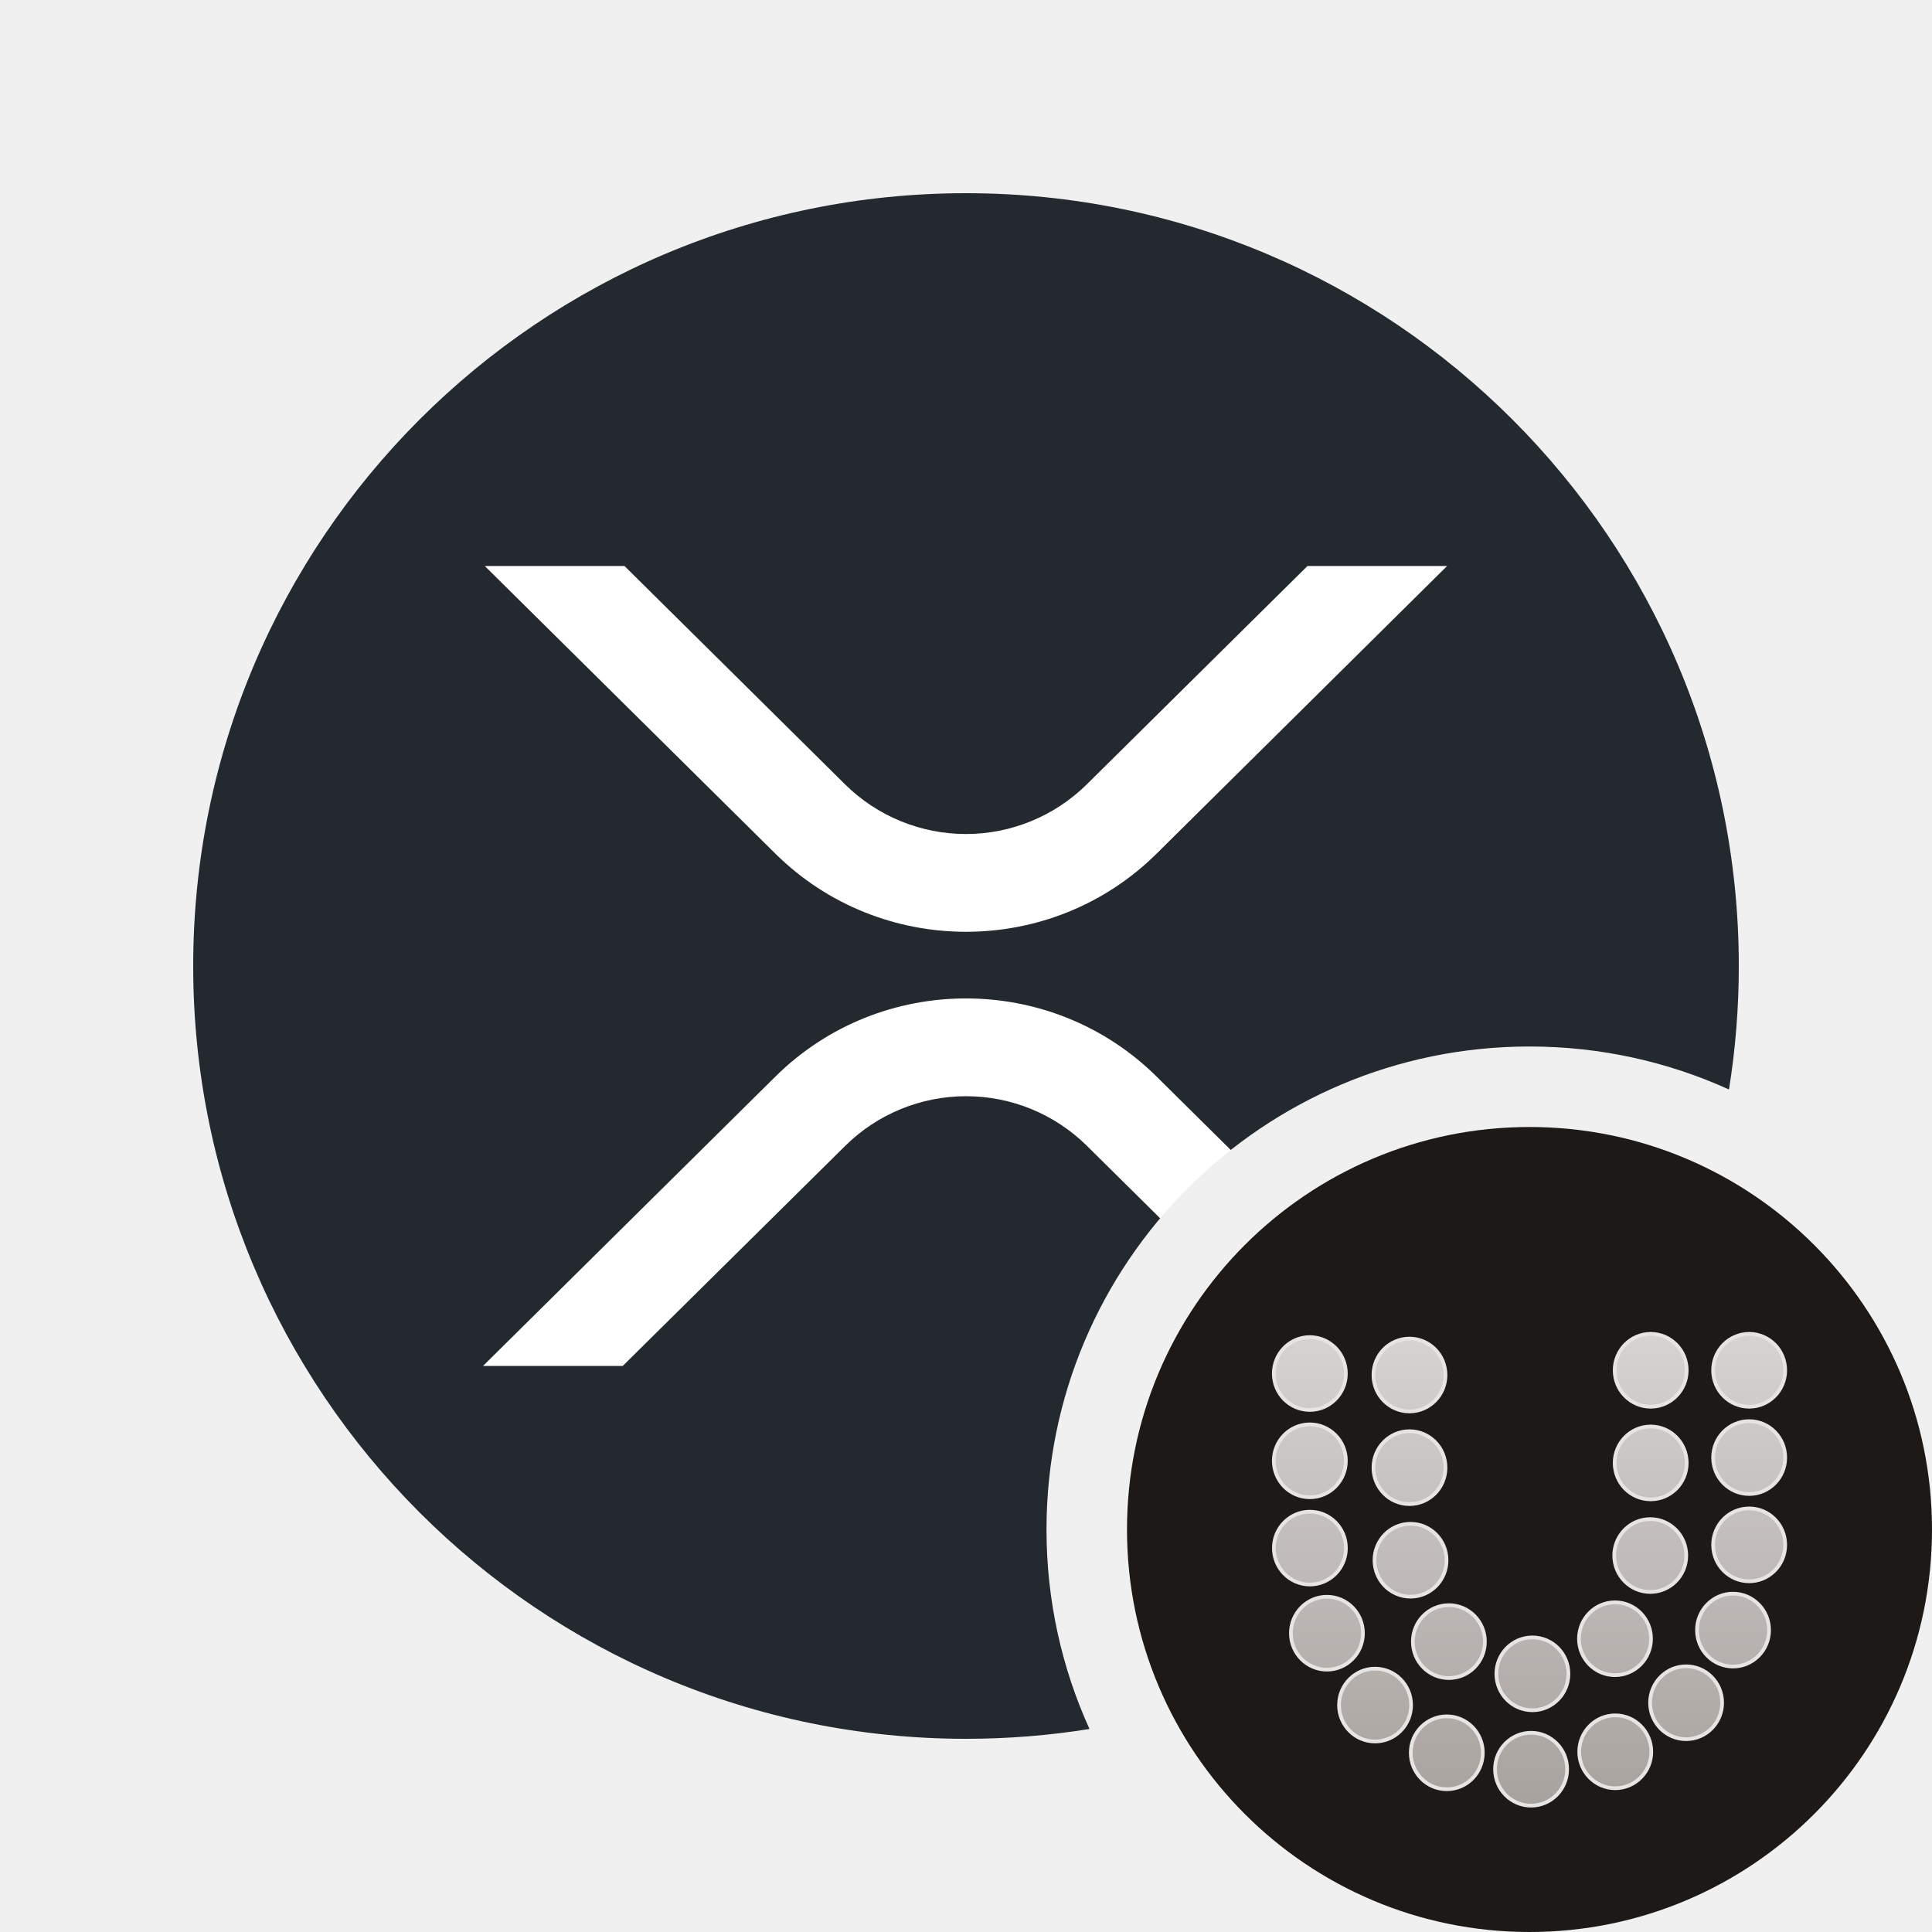
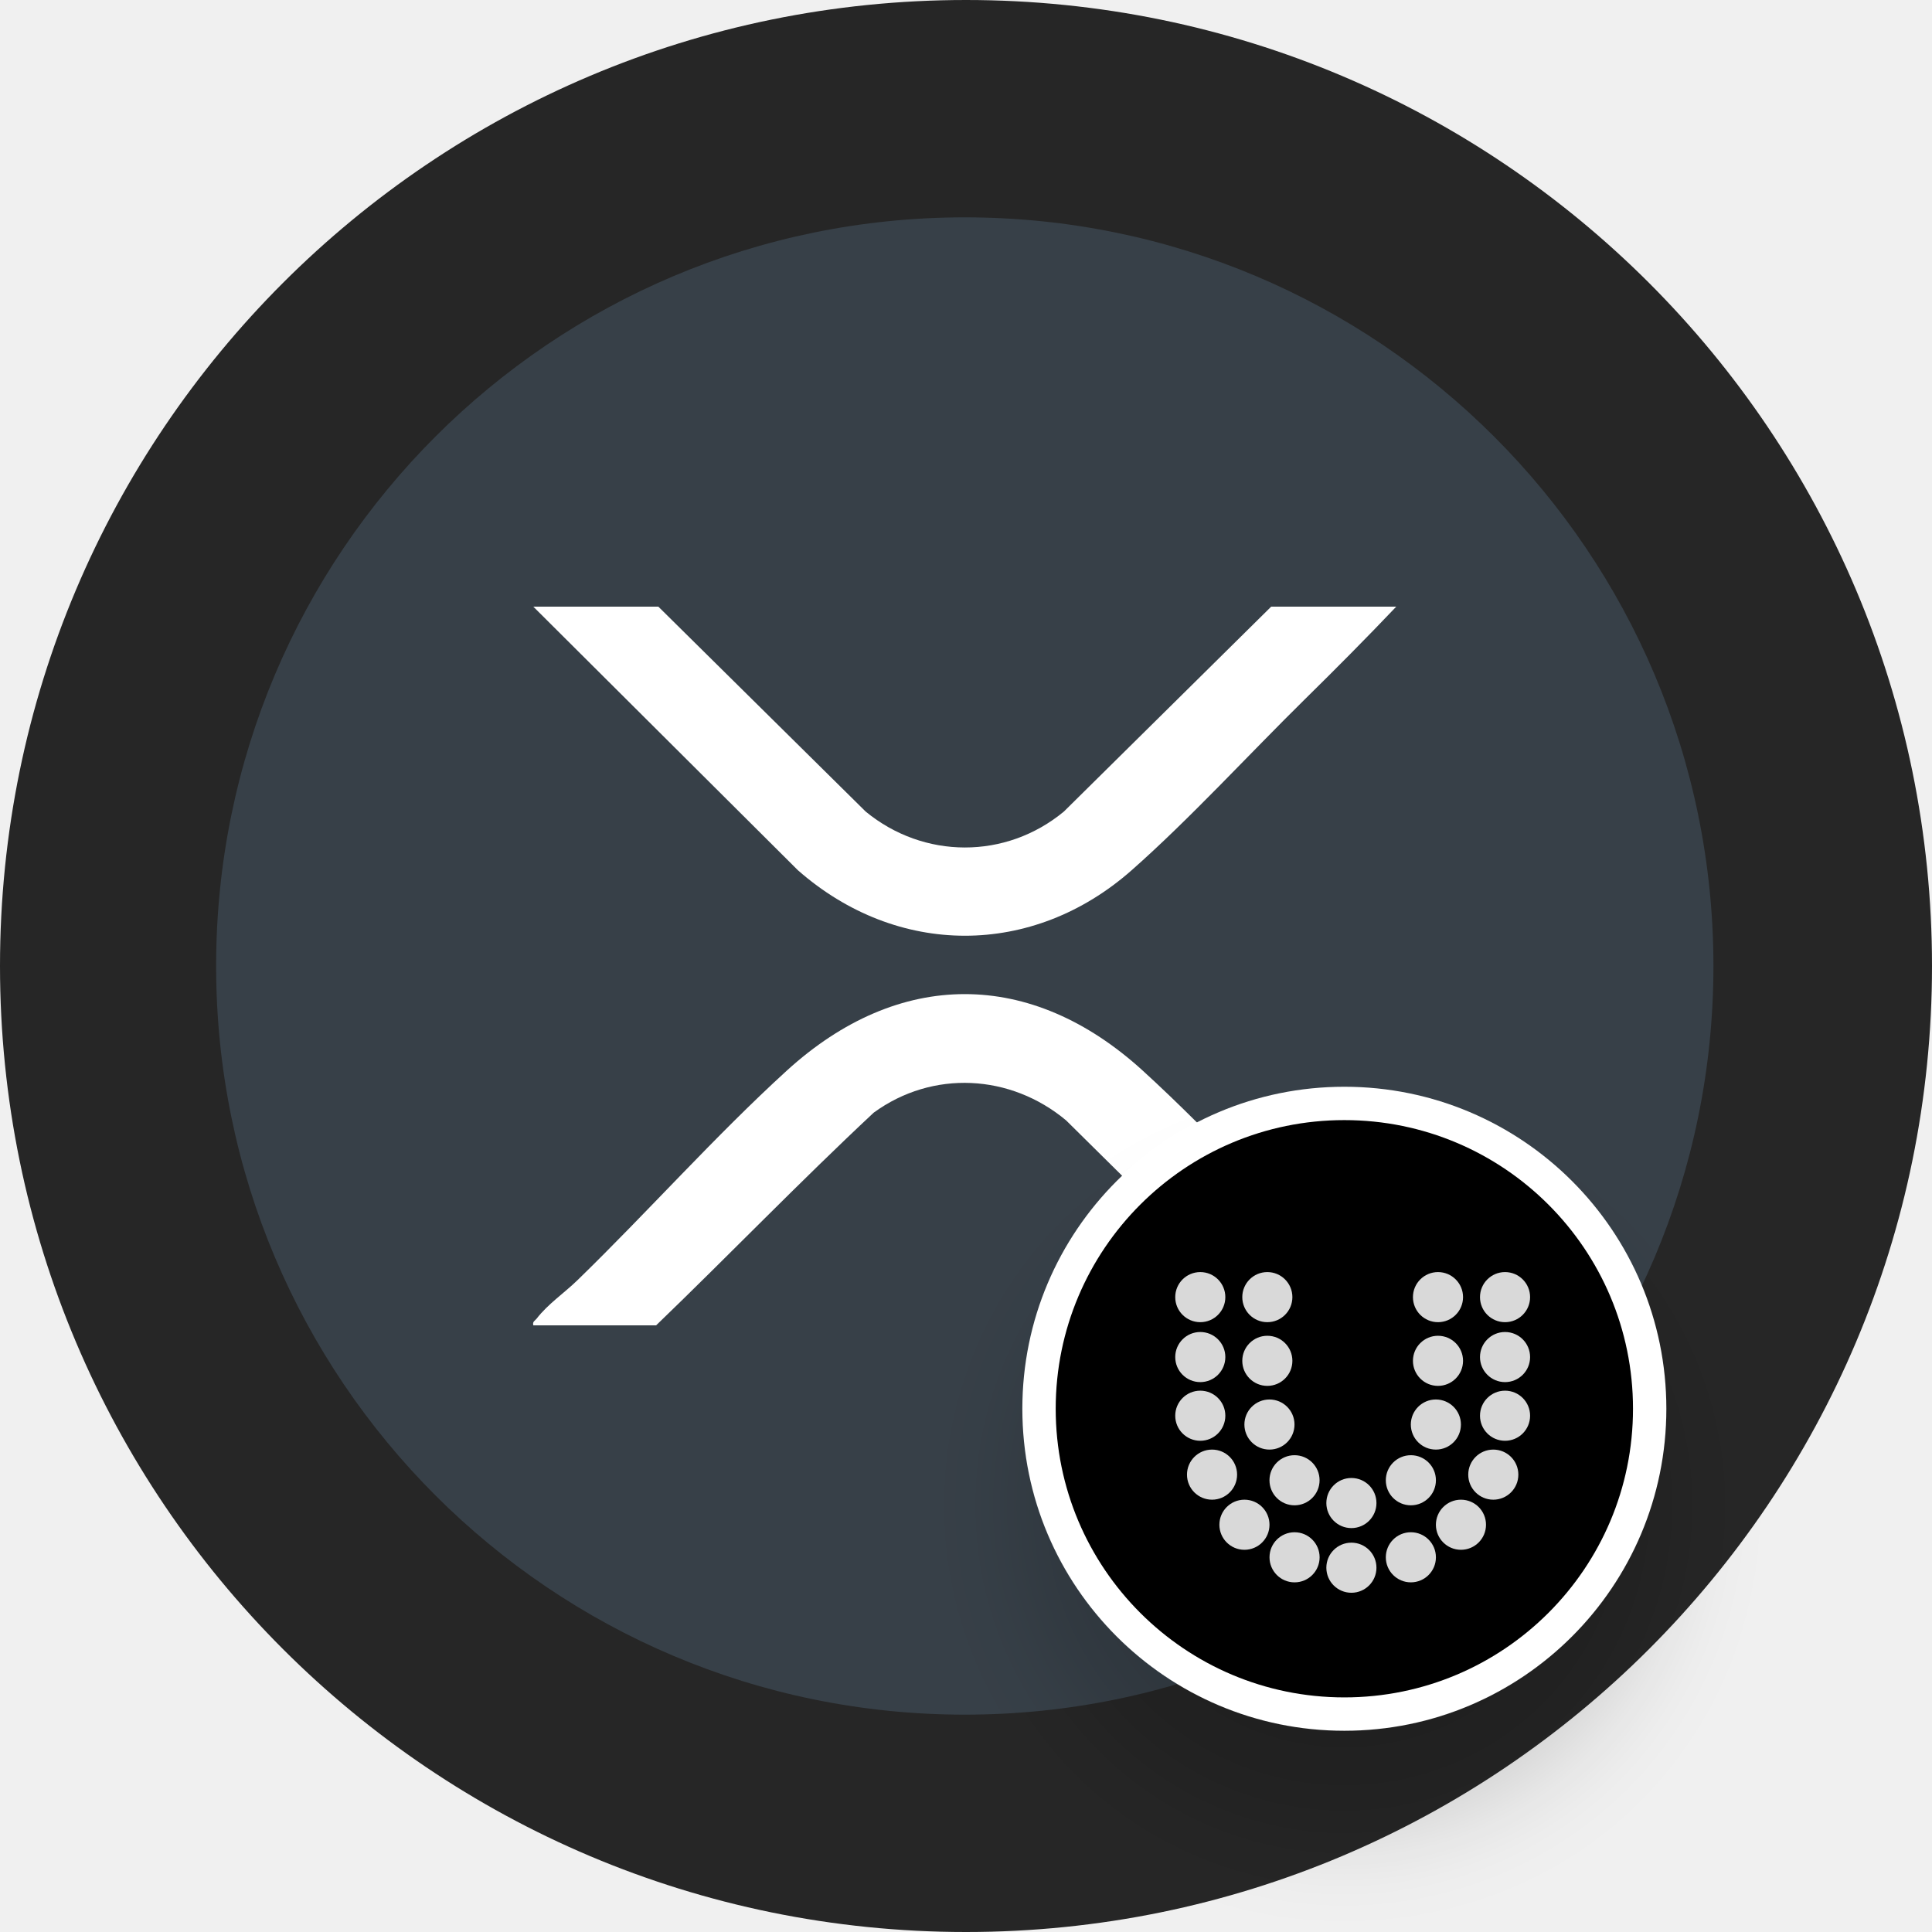
- <svg xmlns="http://www.w3.org/2000/svg" width="48" height="48" viewBox="0 0 48 48" fill="none">
-   <g clip-path="url(#clip0_3211_3455)">
-     <mask id="mask0_3211_3455" style="mask-type:alpha" maskUnits="userSpaceOnUse" x="4" y="4" width="40" height="40">
-       <path fill-rule="evenodd" clip-rule="evenodd" d="M24 4.8C13.396 4.8 4.8 13.396 4.8 24C4.8 34.604 13.396 43.2 24 43.2C25.044 43.2 26.069 43.117 27.068 42.956C26.382 41.445 26 39.767 26 38C26 31.373 31.373 26 38 26C39.767 26 41.446 26.382 42.956 27.068C43.117 26.069 43.2 25.044 43.2 24C43.2 13.396 34.604 4.8 24 4.8Z" fill="#D9D9D9" style="fill:#D9D9D9;fill:color(display-p3 0.851 0.851 0.851);fill-opacity:1;" />
-     </mask>
-     <g mask="url(#mask0_3211_3455)">
-       <rect width="38.4" height="38.4" transform="translate(4.80005 4.79999)" fill="#23292F" style="fill:#23292F;fill:color(display-p3 0.137 0.161 0.184);fill-opacity:1;" />
-       <path d="M4.8 24C4.8 13.396 13.396 4.8 24 4.8C34.604 4.8 43.2 13.396 43.2 24C43.2 34.604 34.604 43.2 24 43.2C13.396 43.2 4.8 34.604 4.8 24Z" fill="#23292F" style="fill:#23292F;fill:color(display-p3 0.137 0.161 0.184);fill-opacity:1;" />
-       <path d="M32.484 14.062H35.953L28.734 21.21C26.12 23.797 21.882 23.797 19.265 21.21L12.044 14.062H15.515L21 19.492C21.799 20.279 22.876 20.721 23.998 20.721C25.12 20.721 26.197 20.279 26.996 19.492L32.484 14.062Z" fill="white" style="fill:white;fill-opacity:1;" />
-       <path d="M15.471 33.937H12L19.266 26.746C21.88 24.159 26.118 24.159 28.734 26.746L36 33.937H32.531L27 28.464C26.201 27.676 25.124 27.235 24.002 27.235C22.88 27.235 21.803 27.676 21.004 28.464L15.471 33.937Z" fill="white" style="fill:white;fill-opacity:1;" />
+ <svg xmlns="http://www.w3.org/2000/svg" width="240" height="240" viewBox="0 0 240 240" fill="none">
+   <g clip-path="url(#clip0_6308_4204)">
+     <circle cx="120" cy="120" r="120" fill="#262626" />
+     <circle cx="119.848" cy="120" r="93" fill="#374048" />
+     <path d="M173.451 164.642H158.196L132.437 139.179C125.534 133.41 115.856 132.885 108.539 138.215C99.343 146.805 90.579 155.9 81.504 164.642H66.249C66.129 164.154 66.451 164.081 66.667 163.801C68.044 162.004 70.11 160.61 71.714 159.051C80.421 150.593 88.818 141.134 97.728 133.006C111.637 120.32 128.058 120.32 141.966 133.006C150.876 141.134 159.276 150.593 167.981 159.051C169.584 160.607 171.653 162.004 173.027 163.801C173.243 164.084 173.568 164.154 173.445 164.642H173.451Z" fill="white" />
+     <path d="M173.448 75.358C169.747 79.252 165.948 83.074 162.118 86.842C155.188 93.66 147.744 101.785 140.567 108.113C128.268 118.96 111.452 118.937 99.127 108.113L66.247 75.358H81.781L107.541 100.82C114.757 106.744 124.94 106.784 132.154 100.82L157.913 75.358H173.448Z" fill="white" />
+     <g filter="url(#filter0_d_6308_4204)">
+       <circle cx="167" cy="175" r="40" fill="white" />
+       <circle cx="167" cy="175" r="35.857" fill="black" />
+       <circle cx="149.104" cy="161.134" r="3.112" fill="#D9D9D9" />
+       <circle cx="157.433" cy="161.134" r="3.112" fill="#D9D9D9" />
+       <circle cx="149.104" cy="168.579" r="3.112" fill="#D9D9D9" />
+       <circle cx="157.433" cy="169.047" r="3.112" fill="#D9D9D9" />
+       <circle cx="149.104" cy="175.867" r="3.112" fill="#D9D9D9" />
+       <circle cx="150.564" cy="183.185" r="3.112" fill="#D9D9D9" />
+       <circle cx="157.696" cy="176.961" r="3.112" fill="#D9D9D9" />
+       <circle cx="160.811" cy="183.883" r="3.112" fill="#D9D9D9" />
+       <circle cx="154.589" cy="189.409" r="3.112" fill="#D9D9D9" />
+       <circle cx="3.112" cy="3.112" r="3.112" transform="matrix(-1 0 0 1 190.074 158.022)" fill="#D9D9D9" />
+       <circle cx="3.112" cy="3.112" r="3.112" transform="matrix(-1 0 0 1 181.745 158.022)" fill="#D9D9D9" />
+       <circle cx="3.112" cy="3.112" r="3.112" transform="matrix(-1 0 0 1 190.074 165.467)" fill="#D9D9D9" />
+       <circle cx="3.112" cy="3.112" r="3.112" transform="matrix(-1 0 0 1 181.745 165.935)" fill="#D9D9D9" />
+       <circle cx="3.112" cy="3.112" r="3.112" transform="matrix(-1 0 0 1 190.074 172.755)" fill="#D9D9D9" />
+       <circle cx="3.112" cy="3.112" r="3.112" transform="matrix(-1 0 0 1 188.615 180.073)" fill="#D9D9D9" />
+       <circle cx="3.112" cy="3.112" r="3.112" transform="matrix(-1 0 0 1 181.482 173.849)" fill="#D9D9D9" />
+       <circle cx="3.112" cy="3.112" r="3.112" transform="matrix(-1 0 0 1 178.375 180.771)" fill="#D9D9D9" />
+       <circle cx="3.112" cy="3.112" r="3.112" transform="matrix(-1 0 0 1 184.597 186.297)" fill="#D9D9D9" />
+       <circle cx="3.112" cy="3.112" r="3.112" transform="matrix(-1 0 0 1 178.375 190.341)" fill="#D9D9D9" />
+       <circle cx="3.112" cy="3.112" r="3.112" transform="matrix(-1 0 0 1 163.927 190.342)" fill="#D9D9D9" />
+       <circle cx="167.876" cy="194.747" r="3.112" fill="#D9D9D9" />
+       <circle cx="167.876" cy="186.713" r="3.112" fill="#D9D9D9" />
    </g>
-     <rect x="28" y="28" width="20" height="20" rx="10" fill="#1C1917" style="fill:#1C1917;fill:color(display-p3 0.11 0.098 0.09);fill-opacity:1;" />
-     <path d="M44.353 34.045C44.353 34.545 43.952 34.95 43.458 34.95C42.964 34.95 42.562 34.545 42.562 34.045C42.562 33.544 42.964 33.139 43.458 33.139C43.952 33.139 44.353 33.544 44.353 34.045ZM33.438 34.125C33.438 34.626 33.036 35.03 32.542 35.03C32.048 35.03 31.647 34.626 31.647 34.125C31.647 33.625 32.048 33.22 32.542 33.22C33.036 33.22 33.438 33.625 33.438 34.125ZM33.438 36.293C33.438 36.794 33.036 37.199 32.542 37.199C32.048 37.199 31.647 36.794 31.647 36.293C31.647 35.793 32.048 35.388 32.542 35.388C33.036 35.388 33.438 35.793 33.438 36.293ZM33.439 38.462C33.439 38.962 33.038 39.367 32.544 39.367C32.05 39.367 31.649 38.962 31.649 38.462C31.649 37.961 32.05 37.557 32.544 37.557C33.038 37.557 33.439 37.961 33.439 38.462ZM33.862 40.577C33.862 41.077 33.461 41.482 32.967 41.482C32.473 41.482 32.072 41.077 32.072 40.577C32.072 40.076 32.473 39.671 32.967 39.671C33.461 39.671 33.862 40.076 33.862 40.577ZM35.058 42.362C35.058 42.863 34.657 43.267 34.163 43.267C33.669 43.267 33.268 42.863 33.268 42.362C33.268 41.862 33.669 41.457 34.163 41.457C34.657 41.457 35.058 41.862 35.058 42.362ZM36.84 43.547C36.84 44.048 36.439 44.453 35.945 44.453C35.451 44.453 35.05 44.048 35.05 43.547C35.05 43.047 35.451 42.642 35.945 42.642C36.439 42.642 36.84 43.047 36.84 43.547ZM38.935 43.955C38.935 44.456 38.533 44.861 38.039 44.861C37.546 44.861 37.144 44.456 37.144 43.955C37.144 43.455 37.546 43.05 38.039 43.05C38.533 43.05 38.935 43.455 38.935 43.955ZM41.026 43.523C41.026 44.023 40.624 44.428 40.13 44.428C39.637 44.428 39.235 44.023 39.235 43.523C39.235 43.022 39.637 42.617 40.13 42.617C40.624 42.617 41.026 43.022 41.026 43.523ZM42.786 42.304C42.786 42.805 42.385 43.209 41.891 43.209C41.397 43.209 40.996 42.805 40.996 42.304C40.996 41.804 41.397 41.399 41.891 41.399C42.385 41.399 42.786 41.804 42.786 42.304ZM43.952 40.5C43.952 41 43.55 41.405 43.056 41.405C42.563 41.405 42.161 41 42.161 40.5C42.161 39.999 42.563 39.594 43.056 39.594C43.55 39.594 43.952 39.999 43.952 40.5ZM44.353 38.382C44.353 38.882 43.952 39.287 43.458 39.287C42.964 39.287 42.562 38.882 42.562 38.382C42.562 37.881 42.964 37.476 43.458 37.476C43.952 37.476 44.353 37.881 44.353 38.382ZM44.353 36.213C44.353 36.714 43.952 37.118 43.458 37.118C42.964 37.118 42.562 36.714 42.562 36.213C42.562 35.713 42.964 35.308 43.458 35.308C43.952 35.308 44.353 35.713 44.353 36.213ZM35.913 34.162C35.913 34.662 35.512 35.067 35.018 35.067C34.524 35.067 34.123 34.662 34.123 34.162C34.123 33.661 34.524 33.257 35.018 33.257C35.512 33.257 35.913 33.661 35.913 34.162ZM35.913 36.463C35.913 36.964 35.512 37.369 35.018 37.369C34.524 37.369 34.123 36.964 34.123 36.463C34.123 35.963 34.524 35.558 35.018 35.558C35.512 35.558 35.913 35.963 35.913 36.463ZM35.939 38.763C35.939 39.264 35.538 39.669 35.044 39.669C34.55 39.669 34.149 39.264 34.149 38.763C34.149 38.263 34.55 37.858 35.044 37.858C35.538 37.858 35.939 38.263 35.939 38.763ZM36.892 40.786C36.892 41.286 36.491 41.691 35.997 41.691C35.503 41.691 35.102 41.286 35.102 40.786C35.102 40.285 35.503 39.88 35.997 39.88C36.491 39.88 36.892 40.285 36.892 40.786ZM38.967 41.586C38.967 42.086 38.566 42.491 38.072 42.491C37.578 42.491 37.177 42.086 37.177 41.586C37.177 41.085 37.578 40.681 38.072 40.681C38.566 40.681 38.967 41.085 38.967 41.586ZM41.019 40.714C41.019 41.214 40.618 41.619 40.124 41.619C39.63 41.619 39.229 41.214 39.229 40.714C39.229 40.214 39.63 39.809 40.124 39.809C40.618 39.809 41.019 40.214 41.019 40.714ZM41.895 38.647C41.895 39.147 41.494 39.552 41 39.552C40.506 39.552 40.105 39.147 40.105 38.647C40.105 38.147 40.506 37.742 41 37.742C41.494 37.742 41.895 38.147 41.895 38.647ZM41.906 36.346C41.906 36.847 41.505 37.251 41.011 37.251C40.517 37.251 40.116 36.847 40.116 36.346C40.116 35.846 40.517 35.441 41.011 35.441C41.505 35.441 41.906 35.846 41.906 36.346ZM41.906 34.045C41.906 34.545 41.505 34.95 41.011 34.95C40.517 34.95 40.116 34.545 40.116 34.045C40.116 33.544 40.517 33.139 41.011 33.139C41.505 33.139 41.906 33.544 41.906 34.045Z" fill="url(#paint0_linear_3211_3455)" stroke="#E7E5E4" style="stroke:#E7E5E4;stroke:color(display-p3 0.906 0.898 0.894);stroke-opacity:1;" stroke-width="0.092" />
  </g>
  <defs>
-     <linearGradient id="paint0_linear_3211_3455" x1="38" y1="33.094" x2="38" y2="44.906" gradientUnits="userSpaceOnUse">
-       <stop stop-color="#D6D3D1" style="stop-color:#D6D3D1;stop-color:color(display-p3 0.839 0.828 0.82);stop-opacity:1;" />
-       <stop offset="1" stop-color="#A8A29E" style="stop-color:#A8A29E;stop-color:color(display-p3 0.659 0.635 0.62);stop-opacity:1;" />
-     </linearGradient>
-     <clipPath id="clip0_3211_3455">
-       <rect width="48" height="48" fill="white" style="fill:white;fill-opacity:1;" />
+     <filter id="filter0_d_6308_4204" x="115" y="135" width="104" height="104" filterUnits="userSpaceOnUse" color-interpolation-filters="sRGB">
+       <feFlood flood-opacity="0" result="BackgroundImageFix" />
+       <feColorMatrix in="SourceAlpha" type="matrix" values="0 0 0 0 0 0 0 0 0 0 0 0 0 0 0 0 0 0 127 0" result="hardAlpha" />
+       <feOffset dy="12" />
+       <feGaussianBlur stdDeviation="6" />
+       <feComposite in2="hardAlpha" operator="out" />
+       <feColorMatrix type="matrix" values="0 0 0 0 0 0 0 0 0 0 0 0 0 0 0 0 0 0 0.15 0" />
+       <feBlend mode="normal" in2="BackgroundImageFix" result="effect1_dropShadow_6308_4204" />
+       <feBlend mode="normal" in="SourceGraphic" in2="effect1_dropShadow_6308_4204" result="shape" />
+     </filter>
+     <clipPath id="clip0_6308_4204">
+       <rect width="240" height="240" fill="white" />
    </clipPath>
  </defs>
</svg>
